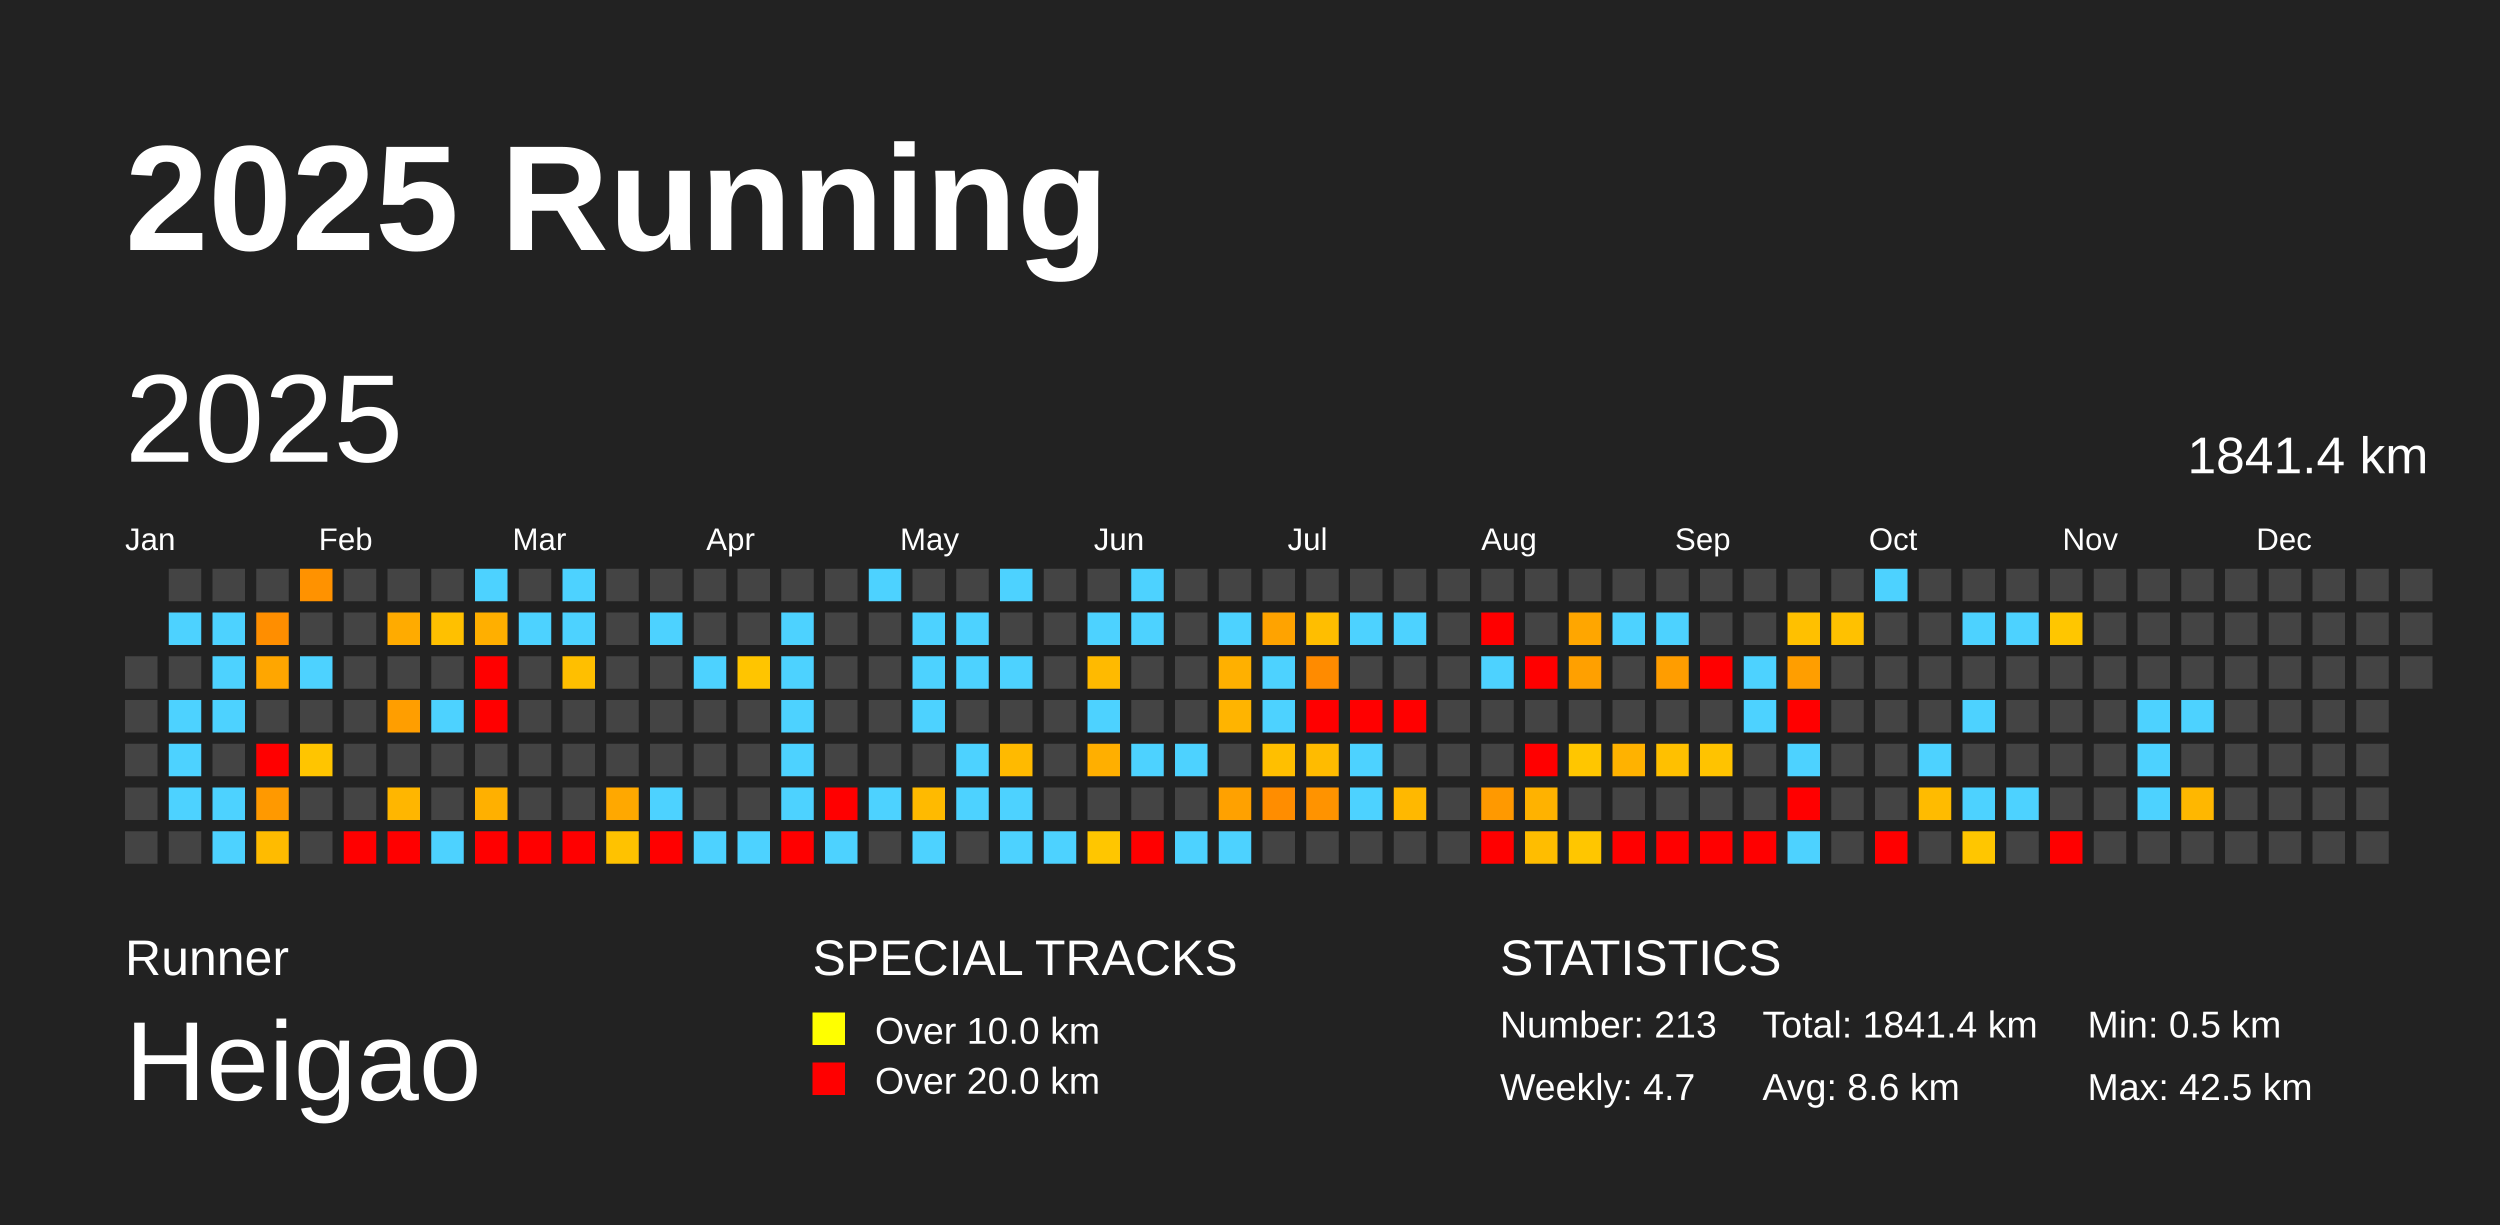
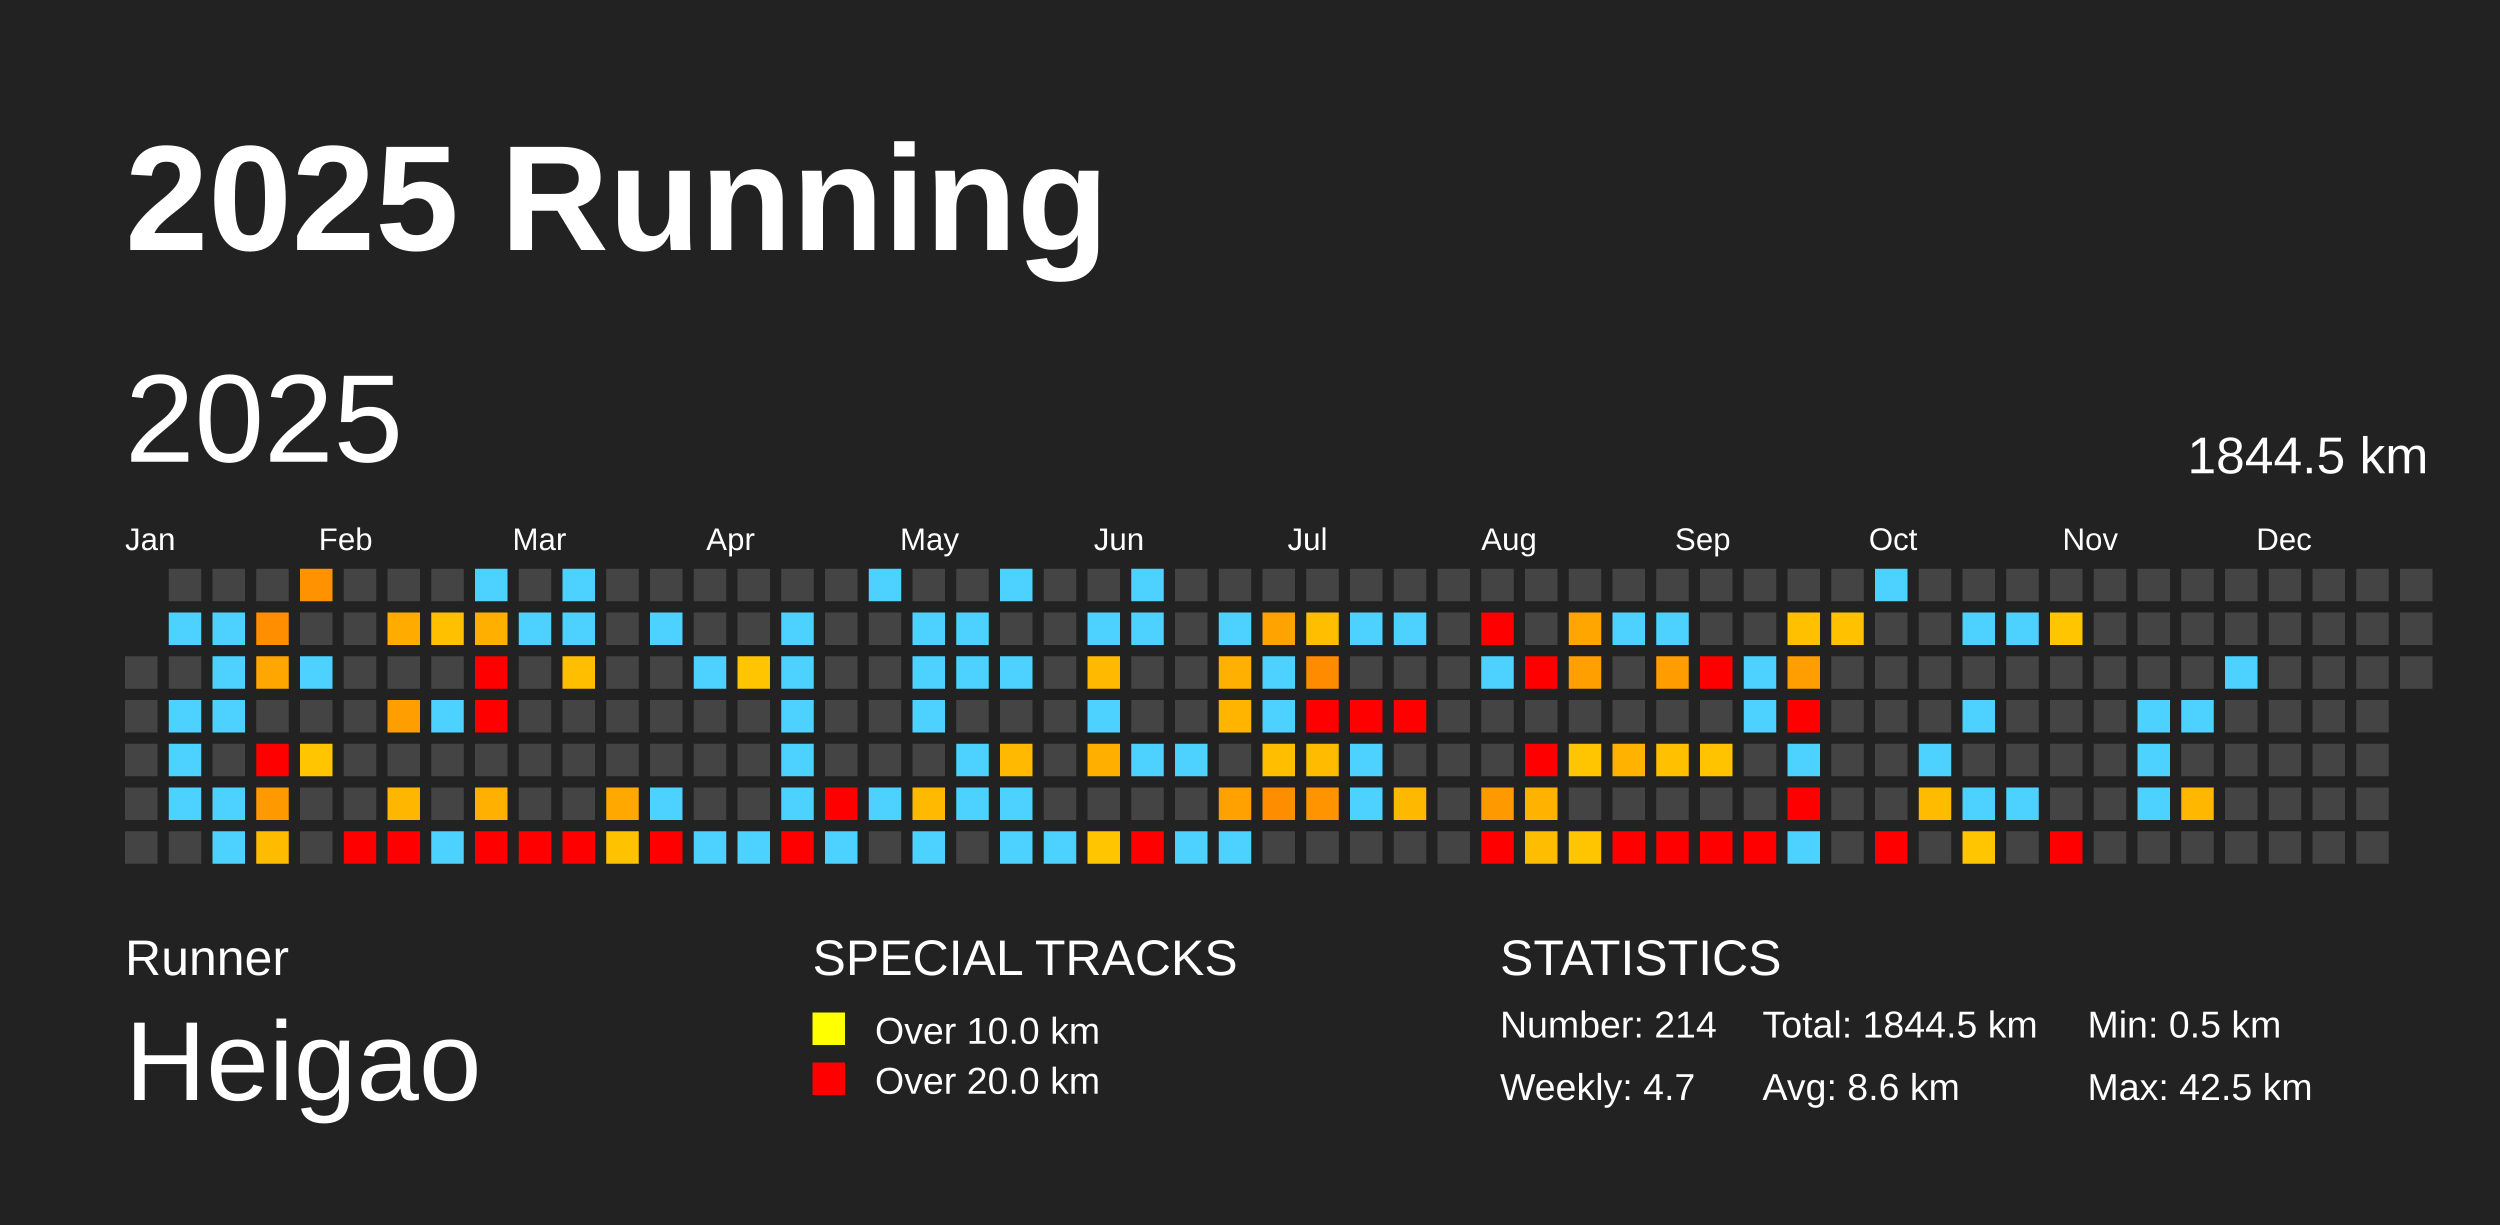
<svg xmlns="http://www.w3.org/2000/svg" baseProfile="full" height="98mm" version="1.1" viewBox="0,0,200,98" width="200mm">
  <defs />
  <rect fill="#222222" height="98" width="200" x="0" y="0" />
  <text fill="#FFFFFF" style="font-size:12px; font-family:Arial; font-weight:bold;" x="10" y="20">2025 Running</text>
  <text fill="#FFFFFF" style="font-size:4px; font-family:Arial" x="10" y="78">Runner</text>
  <text fill="#FFFFFF" style="font-size:9px; font-family:Arial" x="10" y="88">Heigao</text>
  <text fill="#FFFFFF" style="font-size:4px; font-family:Arial" x="65" y="78">SPECIAL TRACKS</text>
  <rect fill="yellow" height="2.6" width="2.6" x="65" y="81" />
  <text fill="#FFFFFF" style="font-size:3px; font-family:Arial" x="70" y="83.5">Over 10.0 km</text>
  <rect fill="red" height="2.6" width="2.6" x="65" y="85" />
  <text fill="#FFFFFF" style="font-size:3px; font-family:Arial" x="70" y="87.5">Over 20.0 km</text>
  <text fill="#FFFFFF" style="font-size:4px; font-family:Arial" x="120" y="78">STATISTICS</text>
-   <text fill="#FFFFFF" style="font-size:3px; font-family:Arial" x="120" y="83">Number: 213</text>
+   <text fill="#FFFFFF" style="font-size:3px; font-family:Arial" x="120" y="83">Number: 214</text>
  <text fill="#FFFFFF" style="font-size:3px; font-family:Arial" x="120" y="88">Weekly: 4.7</text>
-   <text fill="#FFFFFF" style="font-size:3px; font-family:Arial" x="141" y="83">Total: 1841.4 km</text>
+   <text fill="#FFFFFF" style="font-size:3px; font-family:Arial" x="141" y="83">Total: 1844.5 km</text>
  <text fill="#FFFFFF" style="font-size:3px; font-family:Arial" x="141" y="88">Avg: 8.6 km</text>
  <text fill="#FFFFFF" style="font-size:3px; font-family:Arial" x="167" y="83">Min: 0.5 km</text>
  <text fill="#FFFFFF" style="font-size:3px; font-family:Arial" x="167" y="88">Max: 42.5 km</text>
  <text dominant-baseline="hanging" fill="#FFFFFF" style="font-size:10.0px; font-family:Arial;" x="10" y="30">2025</text>
-   <text dominant-baseline="hanging" fill="#FFFFFF" style="font-size:4.125px; font-family:Arial;" x="175" y="35">1841.4 km</text>
+   <text dominant-baseline="hanging" fill="#FFFFFF" style="font-size:4.125px; font-family:Arial;" x="175" y="35">1844.5 km</text>
  <text fill="#FFFFFF" style="font-size:2.5px; font-family:Arial" x="10.0" y="44">Jan</text>
  <text fill="#FFFFFF" style="font-size:2.5px; font-family:Arial" x="25.5" y="44">Feb</text>
  <text fill="#FFFFFF" style="font-size:2.5px; font-family:Arial" x="41.0" y="44">Mar</text>
  <text fill="#FFFFFF" style="font-size:2.5px; font-family:Arial" x="56.5" y="44">Apr</text>
  <text fill="#FFFFFF" style="font-size:2.5px; font-family:Arial" x="72.0" y="44">May</text>
  <text fill="#FFFFFF" style="font-size:2.5px; font-family:Arial" x="87.5" y="44">Jun</text>
  <text fill="#FFFFFF" style="font-size:2.5px; font-family:Arial" x="103.0" y="44">Jul</text>
  <text fill="#FFFFFF" style="font-size:2.5px; font-family:Arial" x="118.5" y="44">Aug</text>
  <text fill="#FFFFFF" style="font-size:2.5px; font-family:Arial" x="134.0" y="44">Sep</text>
  <text fill="#FFFFFF" style="font-size:2.5px; font-family:Arial" x="149.5" y="44">Oct</text>
  <text fill="#FFFFFF" style="font-size:2.5px; font-family:Arial" x="165.0" y="44">Nov</text>
  <text fill="#FFFFFF" style="font-size:2.5px; font-family:Arial" x="180.5" y="44">Dec</text>
  <rect fill="#444444" height="2.6" width="2.6" x="10.0" y="52.5" />
  <rect fill="#444444" height="2.6" width="2.6" x="10.0" y="56.0" />
  <rect fill="#444444" height="2.6" width="2.6" x="10.0" y="59.5" />
  <rect fill="#444444" height="2.6" width="2.6" x="10.0" y="63.0" />
  <rect fill="#444444" height="2.6" width="2.6" x="10.0" y="66.5" />
  <rect fill="#444444" height="2.6" width="2.6" x="13.5" y="45.5" />
  <rect fill="#4dd2ff" height="2.6" width="2.6" x="13.5" y="49.0" />
  <rect fill="#444444" height="2.6" width="2.6" x="13.5" y="52.5" />
  <rect fill="#4dd2ff" height="2.6" width="2.6" x="13.5" y="56.0" />
  <rect fill="#4dd2ff" height="2.6" width="2.6" x="13.5" y="59.5" />
  <rect fill="#4dd2ff" height="2.6" width="2.6" x="13.5" y="63.0" />
  <rect fill="#444444" height="2.6" width="2.6" x="13.5" y="66.5" />
  <rect fill="#444444" height="2.6" width="2.6" x="17.0" y="45.5" />
  <rect fill="#4dd2ff" height="2.6" width="2.6" x="17.0" y="49.0" />
  <rect fill="#4dd2ff" height="2.6" width="2.6" x="17.0" y="52.5" />
  <rect fill="#4dd2ff" height="2.6" width="2.6" x="17.0" y="56.0" />
  <rect fill="#444444" height="2.6" width="2.6" x="17.0" y="59.5" />
  <rect fill="#4dd2ff" height="2.6" width="2.6" x="17.0" y="63.0" />
  <rect fill="#4dd2ff" height="2.6" width="2.6" x="17.0" y="66.5" />
  <rect fill="#444444" height="2.6" width="2.6" x="20.5" y="45.5" />
  <rect fill="#ff8e00" height="2.6" width="2.6" x="20.5" y="49.0" />
  <rect fill="#ffa600" height="2.6" width="2.6" x="20.5" y="52.5" />
  <rect fill="#444444" height="2.6" width="2.6" x="20.5" y="56.0" />
  <rect fill="red" height="2.6" width="2.6" x="20.5" y="59.5" />
  <rect fill="#ff9900" height="2.6" width="2.6" x="20.5" y="63.0" />
  <rect fill="#ffbb00" height="2.6" width="2.6" x="20.5" y="66.5" />
  <rect fill="#ff9200" height="2.6" width="2.6" x="24.0" y="45.5" />
  <rect fill="#444444" height="2.6" width="2.6" x="24.0" y="49.0" />
  <rect fill="#4dd2ff" height="2.6" width="2.6" x="24.0" y="52.5" />
  <rect fill="#444444" height="2.6" width="2.6" x="24.0" y="56.0" />
  <rect fill="#ffc500" height="2.6" width="2.6" x="24.0" y="59.5" />
  <rect fill="#444444" height="2.6" width="2.6" x="24.0" y="63.0" />
  <rect fill="#444444" height="2.6" width="2.6" x="24.0" y="66.5" />
  <rect fill="#444444" height="2.6" width="2.6" x="27.5" y="45.5" />
  <rect fill="#444444" height="2.6" width="2.6" x="27.5" y="49.0" />
  <rect fill="#444444" height="2.6" width="2.6" x="27.5" y="52.5" />
  <rect fill="#444444" height="2.6" width="2.6" x="27.5" y="56.0" />
  <rect fill="#444444" height="2.6" width="2.6" x="27.5" y="59.5" />
  <rect fill="#444444" height="2.6" width="2.6" x="27.5" y="63.0" />
  <rect fill="red" height="2.6" width="2.6" x="27.5" y="66.5" />
  <rect fill="#444444" height="2.6" width="2.6" x="31.0" y="45.5" />
  <rect fill="#ffab00" height="2.6" width="2.6" x="31.0" y="49.0" />
  <rect fill="#444444" height="2.6" width="2.6" x="31.0" y="52.5" />
  <rect fill="#ff9e00" height="2.6" width="2.6" x="31.0" y="56.0" />
  <rect fill="#444444" height="2.6" width="2.6" x="31.0" y="59.5" />
  <rect fill="#ffb600" height="2.6" width="2.6" x="31.0" y="63.0" />
  <rect fill="red" height="2.6" width="2.6" x="31.0" y="66.5" />
  <rect fill="#444444" height="2.6" width="2.6" x="34.5" y="45.5" />
  <rect fill="#ffc000" height="2.6" width="2.6" x="34.5" y="49.0" />
  <rect fill="#444444" height="2.6" width="2.6" x="34.5" y="52.5" />
  <rect fill="#4dd2ff" height="2.6" width="2.6" x="34.5" y="56.0" />
  <rect fill="#444444" height="2.6" width="2.6" x="34.5" y="59.5" />
  <rect fill="#444444" height="2.6" width="2.6" x="34.5" y="63.0" />
  <rect fill="#4dd2ff" height="2.6" width="2.6" x="34.5" y="66.5" />
  <rect fill="#4dd2ff" height="2.6" width="2.6" x="38.0" y="45.5" />
  <rect fill="#ffaf00" height="2.6" width="2.6" x="38.0" y="49.0" />
  <rect fill="red" height="2.6" width="2.6" x="38.0" y="52.5" />
  <rect fill="red" height="2.6" width="2.6" x="38.0" y="56.0" />
  <rect fill="#444444" height="2.6" width="2.6" x="38.0" y="59.5" />
  <rect fill="#ffb000" height="2.6" width="2.6" x="38.0" y="63.0" />
  <rect fill="red" height="2.6" width="2.6" x="38.0" y="66.5" />
  <rect fill="#444444" height="2.6" width="2.6" x="41.5" y="45.5" />
  <rect fill="#4dd2ff" height="2.6" width="2.6" x="41.5" y="49.0" />
  <rect fill="#444444" height="2.6" width="2.6" x="41.5" y="52.5" />
  <rect fill="#444444" height="2.6" width="2.6" x="41.5" y="56.0" />
  <rect fill="#444444" height="2.6" width="2.6" x="41.5" y="59.5" />
  <rect fill="#444444" height="2.6" width="2.6" x="41.5" y="63.0" />
  <rect fill="red" height="2.6" width="2.6" x="41.5" y="66.5" />
  <rect fill="#4dd2ff" height="2.6" width="2.6" x="45.0" y="45.5" />
  <rect fill="#4dd2ff" height="2.6" width="2.6" x="45.0" y="49.0" />
  <rect fill="#ffbf00" height="2.6" width="2.6" x="45.0" y="52.5" />
  <rect fill="#444444" height="2.6" width="2.6" x="45.0" y="56.0" />
  <rect fill="#444444" height="2.6" width="2.6" x="45.0" y="59.5" />
  <rect fill="#444444" height="2.6" width="2.6" x="45.0" y="63.0" />
  <rect fill="red" height="2.6" width="2.6" x="45.0" y="66.5" />
  <rect fill="#444444" height="2.6" width="2.6" x="48.5" y="45.5" />
  <rect fill="#444444" height="2.6" width="2.6" x="48.5" y="49.0" />
  <rect fill="#444444" height="2.6" width="2.6" x="48.5" y="52.5" />
  <rect fill="#444444" height="2.6" width="2.6" x="48.5" y="56.0" />
  <rect fill="#444444" height="2.6" width="2.6" x="48.5" y="59.5" />
  <rect fill="#ffa800" height="2.6" width="2.6" x="48.5" y="63.0" />
  <rect fill="#ffc200" height="2.6" width="2.6" x="48.5" y="66.5" />
  <rect fill="#444444" height="2.6" width="2.6" x="52.0" y="45.5" />
  <rect fill="#4dd2ff" height="2.6" width="2.6" x="52.0" y="49.0" />
  <rect fill="#444444" height="2.6" width="2.6" x="52.0" y="52.5" />
  <rect fill="#444444" height="2.6" width="2.6" x="52.0" y="56.0" />
  <rect fill="#444444" height="2.6" width="2.6" x="52.0" y="59.5" />
  <rect fill="#4dd2ff" height="2.6" width="2.6" x="52.0" y="63.0" />
  <rect fill="red" height="2.6" width="2.6" x="52.0" y="66.5" />
  <rect fill="#444444" height="2.6" width="2.6" x="55.5" y="45.5" />
  <rect fill="#444444" height="2.6" width="2.6" x="55.5" y="49.0" />
  <rect fill="#4dd2ff" height="2.6" width="2.6" x="55.5" y="52.5" />
  <rect fill="#444444" height="2.6" width="2.6" x="55.5" y="56.0" />
  <rect fill="#444444" height="2.6" width="2.6" x="55.5" y="59.5" />
  <rect fill="#444444" height="2.6" width="2.6" x="55.5" y="63.0" />
  <rect fill="#4dd2ff" height="2.6" width="2.6" x="55.5" y="66.5" />
  <rect fill="#444444" height="2.6" width="2.6" x="59.0" y="45.5" />
  <rect fill="#444444" height="2.6" width="2.6" x="59.0" y="49.0" />
  <rect fill="#ffc500" height="2.6" width="2.6" x="59.0" y="52.5" />
  <rect fill="#444444" height="2.6" width="2.6" x="59.0" y="56.0" />
  <rect fill="#444444" height="2.6" width="2.6" x="59.0" y="59.5" />
  <rect fill="#444444" height="2.6" width="2.6" x="59.0" y="63.0" />
  <rect fill="#4dd2ff" height="2.6" width="2.6" x="59.0" y="66.5" />
  <rect fill="#444444" height="2.6" width="2.6" x="62.5" y="45.5" />
  <rect fill="#4dd2ff" height="2.6" width="2.6" x="62.5" y="49.0" />
  <rect fill="#4dd2ff" height="2.6" width="2.6" x="62.5" y="52.5" />
  <rect fill="#4dd2ff" height="2.6" width="2.6" x="62.5" y="56.0" />
  <rect fill="#4dd2ff" height="2.6" width="2.6" x="62.5" y="59.5" />
  <rect fill="#4dd2ff" height="2.6" width="2.6" x="62.5" y="63.0" />
  <rect fill="red" height="2.6" width="2.6" x="62.5" y="66.5" />
  <rect fill="#444444" height="2.6" width="2.6" x="66.0" y="45.5" />
  <rect fill="#444444" height="2.6" width="2.6" x="66.0" y="49.0" />
  <rect fill="#444444" height="2.6" width="2.6" x="66.0" y="52.5" />
  <rect fill="#444444" height="2.6" width="2.6" x="66.0" y="56.0" />
  <rect fill="#444444" height="2.6" width="2.6" x="66.0" y="59.5" />
  <rect fill="red" height="2.6" width="2.6" x="66.0" y="63.0" />
  <rect fill="#4dd2ff" height="2.6" width="2.6" x="66.0" y="66.5" />
  <rect fill="#4dd2ff" height="2.6" width="2.6" x="69.5" y="45.5" />
  <rect fill="#444444" height="2.6" width="2.6" x="69.5" y="49.0" />
  <rect fill="#444444" height="2.6" width="2.6" x="69.5" y="52.5" />
  <rect fill="#444444" height="2.6" width="2.6" x="69.5" y="56.0" />
  <rect fill="#444444" height="2.6" width="2.6" x="69.5" y="59.5" />
  <rect fill="#4dd2ff" height="2.6" width="2.6" x="69.5" y="63.0" />
  <rect fill="#444444" height="2.6" width="2.6" x="69.5" y="66.5" />
  <rect fill="#444444" height="2.6" width="2.6" x="73.0" y="45.5" />
  <rect fill="#4dd2ff" height="2.6" width="2.6" x="73.0" y="49.0" />
  <rect fill="#4dd2ff" height="2.6" width="2.6" x="73.0" y="52.5" />
  <rect fill="#4dd2ff" height="2.6" width="2.6" x="73.0" y="56.0" />
  <rect fill="#444444" height="2.6" width="2.6" x="73.0" y="59.5" />
  <rect fill="#ffba00" height="2.6" width="2.6" x="73.0" y="63.0" />
  <rect fill="#4dd2ff" height="2.6" width="2.6" x="73.0" y="66.5" />
  <rect fill="#444444" height="2.6" width="2.6" x="76.5" y="45.5" />
  <rect fill="#4dd2ff" height="2.6" width="2.6" x="76.5" y="49.0" />
  <rect fill="#4dd2ff" height="2.6" width="2.6" x="76.5" y="52.5" />
  <rect fill="#444444" height="2.6" width="2.6" x="76.5" y="56.0" />
  <rect fill="#4dd2ff" height="2.6" width="2.6" x="76.5" y="59.5" />
  <rect fill="#4dd2ff" height="2.6" width="2.6" x="76.5" y="63.0" />
  <rect fill="#444444" height="2.6" width="2.6" x="76.5" y="66.5" />
  <rect fill="#4dd2ff" height="2.6" width="2.6" x="80.0" y="45.5" />
  <rect fill="#444444" height="2.6" width="2.6" x="80.0" y="49.0" />
  <rect fill="#4dd2ff" height="2.6" width="2.6" x="80.0" y="52.5" />
  <rect fill="#444444" height="2.6" width="2.6" x="80.0" y="56.0" />
  <rect fill="#ffba00" height="2.6" width="2.6" x="80.0" y="59.5" />
  <rect fill="#4dd2ff" height="2.6" width="2.6" x="80.0" y="63.0" />
  <rect fill="#4dd2ff" height="2.6" width="2.6" x="80.0" y="66.5" />
  <rect fill="#444444" height="2.6" width="2.6" x="83.5" y="45.5" />
  <rect fill="#444444" height="2.6" width="2.6" x="83.5" y="49.0" />
  <rect fill="#444444" height="2.6" width="2.6" x="83.5" y="52.5" />
  <rect fill="#444444" height="2.6" width="2.6" x="83.5" y="56.0" />
  <rect fill="#444444" height="2.6" width="2.6" x="83.5" y="59.5" />
  <rect fill="#444444" height="2.6" width="2.6" x="83.5" y="63.0" />
  <rect fill="#4dd2ff" height="2.6" width="2.6" x="83.5" y="66.5" />
  <rect fill="#444444" height="2.6" width="2.6" x="87.0" y="45.5" />
  <rect fill="#4dd2ff" height="2.6" width="2.6" x="87.0" y="49.0" />
  <rect fill="#ffba00" height="2.6" width="2.6" x="87.0" y="52.5" />
  <rect fill="#4dd2ff" height="2.6" width="2.6" x="87.0" y="56.0" />
  <rect fill="#ffaf00" height="2.6" width="2.6" x="87.0" y="59.5" />
  <rect fill="#444444" height="2.6" width="2.6" x="87.0" y="63.0" />
  <rect fill="#ffc600" height="2.6" width="2.6" x="87.0" y="66.5" />
  <rect fill="#4dd2ff" height="2.6" width="2.6" x="90.5" y="45.5" />
  <rect fill="#4dd2ff" height="2.6" width="2.6" x="90.5" y="49.0" />
  <rect fill="#444444" height="2.6" width="2.6" x="90.5" y="52.5" />
  <rect fill="#444444" height="2.6" width="2.6" x="90.5" y="56.0" />
  <rect fill="#4dd2ff" height="2.6" width="2.6" x="90.5" y="59.5" />
  <rect fill="#444444" height="2.6" width="2.6" x="90.5" y="63.0" />
  <rect fill="red" height="2.6" width="2.6" x="90.5" y="66.5" />
  <rect fill="#444444" height="2.6" width="2.6" x="94.0" y="45.5" />
  <rect fill="#444444" height="2.6" width="2.6" x="94.0" y="49.0" />
  <rect fill="#444444" height="2.6" width="2.6" x="94.0" y="52.5" />
  <rect fill="#444444" height="2.6" width="2.6" x="94.0" y="56.0" />
  <rect fill="#4dd2ff" height="2.6" width="2.6" x="94.0" y="59.5" />
  <rect fill="#444444" height="2.6" width="2.6" x="94.0" y="63.0" />
  <rect fill="#4dd2ff" height="2.6" width="2.6" x="94.0" y="66.5" />
  <rect fill="#444444" height="2.6" width="2.6" x="97.5" y="45.5" />
  <rect fill="#4dd2ff" height="2.6" width="2.6" x="97.5" y="49.0" />
  <rect fill="#ffb000" height="2.6" width="2.6" x="97.5" y="52.5" />
  <rect fill="#ffb400" height="2.6" width="2.6" x="97.5" y="56.0" />
  <rect fill="#444444" height="2.6" width="2.6" x="97.5" y="59.5" />
  <rect fill="#ffa100" height="2.6" width="2.6" x="97.5" y="63.0" />
  <rect fill="#4dd2ff" height="2.6" width="2.6" x="97.5" y="66.5" />
  <rect fill="#444444" height="2.6" width="2.6" x="101.0" y="45.5" />
  <rect fill="#ffa300" height="2.6" width="2.6" x="101.0" y="49.0" />
  <rect fill="#4dd2ff" height="2.6" width="2.6" x="101.0" y="52.5" />
  <rect fill="#4dd2ff" height="2.6" width="2.6" x="101.0" y="56.0" />
  <rect fill="#ffbf00" height="2.6" width="2.6" x="101.0" y="59.5" />
  <rect fill="#ff8d00" height="2.6" width="2.6" x="101.0" y="63.0" />
  <rect fill="#444444" height="2.6" width="2.6" x="101.0" y="66.5" />
  <rect fill="#444444" height="2.6" width="2.6" x="104.5" y="45.5" />
  <rect fill="#ffbe00" height="2.6" width="2.6" x="104.5" y="49.0" />
  <rect fill="#ff8b00" height="2.6" width="2.6" x="104.5" y="52.5" />
  <rect fill="red" height="2.6" width="2.6" x="104.5" y="56.0" />
  <rect fill="#ffbb00" height="2.6" width="2.6" x="104.5" y="59.5" />
  <rect fill="#ff9300" height="2.6" width="2.6" x="104.5" y="63.0" />
  <rect fill="#444444" height="2.6" width="2.6" x="104.5" y="66.5" />
  <rect fill="#444444" height="2.6" width="2.6" x="108.0" y="45.5" />
  <rect fill="#4dd2ff" height="2.6" width="2.6" x="108.0" y="49.0" />
  <rect fill="#444444" height="2.6" width="2.6" x="108.0" y="52.5" />
  <rect fill="red" height="2.6" width="2.6" x="108.0" y="56.0" />
  <rect fill="#4dd2ff" height="2.6" width="2.6" x="108.0" y="59.5" />
  <rect fill="#4dd2ff" height="2.6" width="2.6" x="108.0" y="63.0" />
  <rect fill="#444444" height="2.6" width="2.6" x="108.0" y="66.5" />
  <rect fill="#444444" height="2.6" width="2.6" x="111.5" y="45.5" />
  <rect fill="#4dd2ff" height="2.6" width="2.6" x="111.5" y="49.0" />
  <rect fill="#444444" height="2.6" width="2.6" x="111.5" y="52.5" />
  <rect fill="red" height="2.6" width="2.6" x="111.5" y="56.0" />
  <rect fill="#444444" height="2.6" width="2.6" x="111.5" y="59.5" />
  <rect fill="#ffb800" height="2.6" width="2.6" x="111.5" y="63.0" />
  <rect fill="#444444" height="2.6" width="2.6" x="111.5" y="66.5" />
  <rect fill="#444444" height="2.6" width="2.6" x="115.0" y="45.5" />
  <rect fill="#444444" height="2.6" width="2.6" x="115.0" y="49.0" />
  <rect fill="#444444" height="2.6" width="2.6" x="115.0" y="52.5" />
  <rect fill="#444444" height="2.6" width="2.6" x="115.0" y="56.0" />
  <rect fill="#444444" height="2.6" width="2.6" x="115.0" y="59.5" />
  <rect fill="#444444" height="2.6" width="2.6" x="115.0" y="63.0" />
  <rect fill="#444444" height="2.6" width="2.6" x="115.0" y="66.5" />
  <rect fill="#444444" height="2.6" width="2.6" x="118.5" y="45.5" />
  <rect fill="red" height="2.6" width="2.6" x="118.5" y="49.0" />
  <rect fill="#4dd2ff" height="2.6" width="2.6" x="118.5" y="52.5" />
  <rect fill="#444444" height="2.6" width="2.6" x="118.5" y="56.0" />
  <rect fill="#444444" height="2.6" width="2.6" x="118.5" y="59.5" />
  <rect fill="#ff9900" height="2.6" width="2.6" x="118.5" y="63.0" />
  <rect fill="red" height="2.6" width="2.6" x="118.5" y="66.5" />
  <rect fill="#444444" height="2.6" width="2.6" x="122.0" y="45.5" />
  <rect fill="#444444" height="2.6" width="2.6" x="122.0" y="49.0" />
  <rect fill="red" height="2.6" width="2.6" x="122.0" y="52.5" />
  <rect fill="#444444" height="2.6" width="2.6" x="122.0" y="56.0" />
  <rect fill="red" height="2.6" width="2.6" x="122.0" y="59.5" />
  <rect fill="#ffb200" height="2.6" width="2.6" x="122.0" y="63.0" />
  <rect fill="#ffbd00" height="2.6" width="2.6" x="122.0" y="66.5" />
  <rect fill="#444444" height="2.6" width="2.6" x="125.5" y="45.5" />
  <rect fill="#ffa600" height="2.6" width="2.6" x="125.5" y="49.0" />
  <rect fill="#ffa000" height="2.6" width="2.6" x="125.5" y="52.5" />
  <rect fill="#444444" height="2.6" width="2.6" x="125.5" y="56.0" />
  <rect fill="#ffc600" height="2.6" width="2.6" x="125.5" y="59.5" />
  <rect fill="#444444" height="2.6" width="2.6" x="125.5" y="63.0" />
  <rect fill="#ffc600" height="2.6" width="2.6" x="125.5" y="66.5" />
  <rect fill="#444444" height="2.6" width="2.6" x="129.0" y="45.5" />
  <rect fill="#4dd2ff" height="2.6" width="2.6" x="129.0" y="49.0" />
  <rect fill="#444444" height="2.6" width="2.6" x="129.0" y="52.5" />
  <rect fill="#444444" height="2.6" width="2.6" x="129.0" y="56.0" />
  <rect fill="#ffb200" height="2.6" width="2.6" x="129.0" y="59.5" />
  <rect fill="#444444" height="2.6" width="2.6" x="129.0" y="63.0" />
  <rect fill="red" height="2.6" width="2.6" x="129.0" y="66.5" />
  <rect fill="#444444" height="2.6" width="2.6" x="132.5" y="45.5" />
  <rect fill="#4dd2ff" height="2.6" width="2.6" x="132.5" y="49.0" />
  <rect fill="#ff9d00" height="2.6" width="2.6" x="132.5" y="52.5" />
  <rect fill="#444444" height="2.6" width="2.6" x="132.5" y="56.0" />
  <rect fill="#ffc000" height="2.6" width="2.6" x="132.5" y="59.5" />
  <rect fill="#444444" height="2.6" width="2.6" x="132.5" y="63.0" />
  <rect fill="red" height="2.6" width="2.6" x="132.5" y="66.5" />
  <rect fill="#444444" height="2.6" width="2.6" x="136.0" y="45.5" />
  <rect fill="#444444" height="2.6" width="2.6" x="136.0" y="49.0" />
  <rect fill="red" height="2.6" width="2.6" x="136.0" y="52.5" />
  <rect fill="#444444" height="2.6" width="2.6" x="136.0" y="56.0" />
  <rect fill="#ffc300" height="2.6" width="2.6" x="136.0" y="59.5" />
  <rect fill="#444444" height="2.6" width="2.6" x="136.0" y="63.0" />
  <rect fill="red" height="2.6" width="2.6" x="136.0" y="66.5" />
  <rect fill="#444444" height="2.6" width="2.6" x="139.5" y="45.5" />
  <rect fill="#444444" height="2.6" width="2.6" x="139.5" y="49.0" />
  <rect fill="#4dd2ff" height="2.6" width="2.6" x="139.5" y="52.5" />
  <rect fill="#4dd2ff" height="2.6" width="2.6" x="139.5" y="56.0" />
  <rect fill="#444444" height="2.6" width="2.6" x="139.5" y="59.5" />
  <rect fill="#444444" height="2.6" width="2.6" x="139.5" y="63.0" />
  <rect fill="red" height="2.6" width="2.6" x="139.5" y="66.5" />
  <rect fill="#444444" height="2.6" width="2.6" x="143.0" y="45.5" />
  <rect fill="#ffc000" height="2.6" width="2.6" x="143.0" y="49.0" />
  <rect fill="#ff9e00" height="2.6" width="2.6" x="143.0" y="52.5" />
  <rect fill="red" height="2.6" width="2.6" x="143.0" y="56.0" />
  <rect fill="#4dd2ff" height="2.6" width="2.6" x="143.0" y="59.5" />
  <rect fill="red" height="2.6" width="2.6" x="143.0" y="63.0" />
  <rect fill="#4dd2ff" height="2.6" width="2.6" x="143.0" y="66.5" />
  <rect fill="#444444" height="2.6" width="2.6" x="146.5" y="45.5" />
  <rect fill="#ffc100" height="2.6" width="2.6" x="146.5" y="49.0" />
  <rect fill="#444444" height="2.6" width="2.6" x="146.5" y="52.5" />
  <rect fill="#444444" height="2.6" width="2.6" x="146.5" y="56.0" />
  <rect fill="#444444" height="2.6" width="2.6" x="146.5" y="59.5" />
  <rect fill="#444444" height="2.6" width="2.6" x="146.5" y="63.0" />
  <rect fill="#444444" height="2.6" width="2.6" x="146.5" y="66.5" />
  <rect fill="#4dd2ff" height="2.6" width="2.6" x="150.0" y="45.5" />
  <rect fill="#444444" height="2.6" width="2.6" x="150.0" y="49.0" />
  <rect fill="#444444" height="2.6" width="2.6" x="150.0" y="52.5" />
  <rect fill="#444444" height="2.6" width="2.6" x="150.0" y="56.0" />
  <rect fill="#444444" height="2.6" width="2.6" x="150.0" y="59.5" />
  <rect fill="#444444" height="2.6" width="2.6" x="150.0" y="63.0" />
  <rect fill="red" height="2.6" width="2.6" x="150.0" y="66.5" />
  <rect fill="#444444" height="2.6" width="2.6" x="153.5" y="45.5" />
  <rect fill="#444444" height="2.6" width="2.6" x="153.5" y="49.0" />
  <rect fill="#444444" height="2.6" width="2.6" x="153.5" y="52.5" />
  <rect fill="#444444" height="2.6" width="2.6" x="153.5" y="56.0" />
  <rect fill="#4dd2ff" height="2.6" width="2.6" x="153.5" y="59.5" />
  <rect fill="#ffbb00" height="2.6" width="2.6" x="153.5" y="63.0" />
  <rect fill="#444444" height="2.6" width="2.6" x="153.5" y="66.5" />
  <rect fill="#444444" height="2.6" width="2.6" x="157.0" y="45.5" />
  <rect fill="#4dd2ff" height="2.6" width="2.6" x="157.0" y="49.0" />
  <rect fill="#444444" height="2.6" width="2.6" x="157.0" y="52.5" />
  <rect fill="#4dd2ff" height="2.6" width="2.6" x="157.0" y="56.0" />
  <rect fill="#444444" height="2.6" width="2.6" x="157.0" y="59.5" />
  <rect fill="#4dd2ff" height="2.6" width="2.6" x="157.0" y="63.0" />
  <rect fill="#ffc600" height="2.6" width="2.6" x="157.0" y="66.5" />
  <rect fill="#444444" height="2.6" width="2.6" x="160.5" y="45.5" />
  <rect fill="#4dd2ff" height="2.6" width="2.6" x="160.5" y="49.0" />
  <rect fill="#444444" height="2.6" width="2.6" x="160.5" y="52.5" />
  <rect fill="#444444" height="2.6" width="2.6" x="160.5" y="56.0" />
  <rect fill="#444444" height="2.6" width="2.6" x="160.5" y="59.5" />
  <rect fill="#4dd2ff" height="2.6" width="2.6" x="160.5" y="63.0" />
  <rect fill="#444444" height="2.6" width="2.6" x="160.5" y="66.5" />
  <rect fill="#444444" height="2.6" width="2.6" x="164.0" y="45.5" />
  <rect fill="#ffc600" height="2.6" width="2.6" x="164.0" y="49.0" />
  <rect fill="#444444" height="2.6" width="2.6" x="164.0" y="52.5" />
  <rect fill="#444444" height="2.6" width="2.6" x="164.0" y="56.0" />
  <rect fill="#444444" height="2.6" width="2.6" x="164.0" y="59.5" />
  <rect fill="#444444" height="2.6" width="2.6" x="164.0" y="63.0" />
  <rect fill="red" height="2.6" width="2.6" x="164.0" y="66.5" />
  <rect fill="#444444" height="2.6" width="2.6" x="167.5" y="45.5" />
  <rect fill="#444444" height="2.6" width="2.6" x="167.5" y="49.0" />
  <rect fill="#444444" height="2.6" width="2.6" x="167.5" y="52.5" />
  <rect fill="#444444" height="2.6" width="2.6" x="167.5" y="56.0" />
  <rect fill="#444444" height="2.6" width="2.6" x="167.5" y="59.5" />
  <rect fill="#444444" height="2.6" width="2.6" x="167.5" y="63.0" />
  <rect fill="#444444" height="2.6" width="2.6" x="167.5" y="66.5" />
  <rect fill="#444444" height="2.6" width="2.6" x="171.0" y="45.5" />
  <rect fill="#444444" height="2.6" width="2.6" x="171.0" y="49.0" />
  <rect fill="#444444" height="2.6" width="2.6" x="171.0" y="52.5" />
  <rect fill="#4dd2ff" height="2.6" width="2.6" x="171.0" y="56.0" />
  <rect fill="#4dd2ff" height="2.6" width="2.6" x="171.0" y="59.5" />
  <rect fill="#4dd2ff" height="2.6" width="2.6" x="171.0" y="63.0" />
  <rect fill="#444444" height="2.6" width="2.6" x="171.0" y="66.5" />
  <rect fill="#444444" height="2.6" width="2.6" x="174.5" y="45.5" />
  <rect fill="#444444" height="2.6" width="2.6" x="174.5" y="49.0" />
  <rect fill="#444444" height="2.6" width="2.6" x="174.5" y="52.5" />
  <rect fill="#4dd2ff" height="2.6" width="2.6" x="174.5" y="56.0" />
  <rect fill="#444444" height="2.6" width="2.6" x="174.5" y="59.5" />
  <rect fill="#ffb700" height="2.6" width="2.6" x="174.5" y="63.0" />
  <rect fill="#444444" height="2.6" width="2.6" x="174.5" y="66.5" />
  <rect fill="#444444" height="2.6" width="2.6" x="178.0" y="45.5" />
  <rect fill="#444444" height="2.6" width="2.6" x="178.0" y="49.0" />
-   <rect fill="#444444" height="2.6" width="2.6" x="178.0" y="52.5" />
+   <rect fill="#4dd2ff" height="2.6" width="2.6" x="178.0" y="52.5" />
  <rect fill="#444444" height="2.6" width="2.6" x="178.0" y="56.0" />
  <rect fill="#444444" height="2.6" width="2.6" x="178.0" y="59.5" />
  <rect fill="#444444" height="2.6" width="2.6" x="178.0" y="63.0" />
  <rect fill="#444444" height="2.6" width="2.6" x="178.0" y="66.5" />
  <rect fill="#444444" height="2.6" width="2.6" x="181.5" y="45.5" />
  <rect fill="#444444" height="2.6" width="2.6" x="181.5" y="49.0" />
  <rect fill="#444444" height="2.6" width="2.6" x="181.5" y="52.5" />
  <rect fill="#444444" height="2.6" width="2.6" x="181.5" y="56.0" />
  <rect fill="#444444" height="2.6" width="2.6" x="181.5" y="59.5" />
  <rect fill="#444444" height="2.6" width="2.6" x="181.5" y="63.0" />
  <rect fill="#444444" height="2.6" width="2.6" x="181.5" y="66.5" />
  <rect fill="#444444" height="2.6" width="2.6" x="185.0" y="45.5" />
  <rect fill="#444444" height="2.6" width="2.6" x="185.0" y="49.0" />
  <rect fill="#444444" height="2.6" width="2.6" x="185.0" y="52.5" />
  <rect fill="#444444" height="2.6" width="2.6" x="185.0" y="56.0" />
  <rect fill="#444444" height="2.6" width="2.6" x="185.0" y="59.5" />
  <rect fill="#444444" height="2.6" width="2.6" x="185.0" y="63.0" />
  <rect fill="#444444" height="2.6" width="2.6" x="185.0" y="66.5" />
  <rect fill="#444444" height="2.6" width="2.6" x="188.5" y="45.5" />
  <rect fill="#444444" height="2.6" width="2.6" x="188.5" y="49.0" />
  <rect fill="#444444" height="2.6" width="2.6" x="188.5" y="52.5" />
  <rect fill="#444444" height="2.6" width="2.6" x="188.5" y="56.0" />
  <rect fill="#444444" height="2.6" width="2.6" x="188.5" y="59.5" />
  <rect fill="#444444" height="2.6" width="2.6" x="188.5" y="63.0" />
  <rect fill="#444444" height="2.6" width="2.6" x="188.5" y="66.5" />
  <rect fill="#444444" height="2.6" width="2.6" x="192.0" y="45.5" />
  <rect fill="#444444" height="2.6" width="2.6" x="192.0" y="49.0" />
  <rect fill="#444444" height="2.6" width="2.6" x="192.0" y="52.5" />
</svg>
